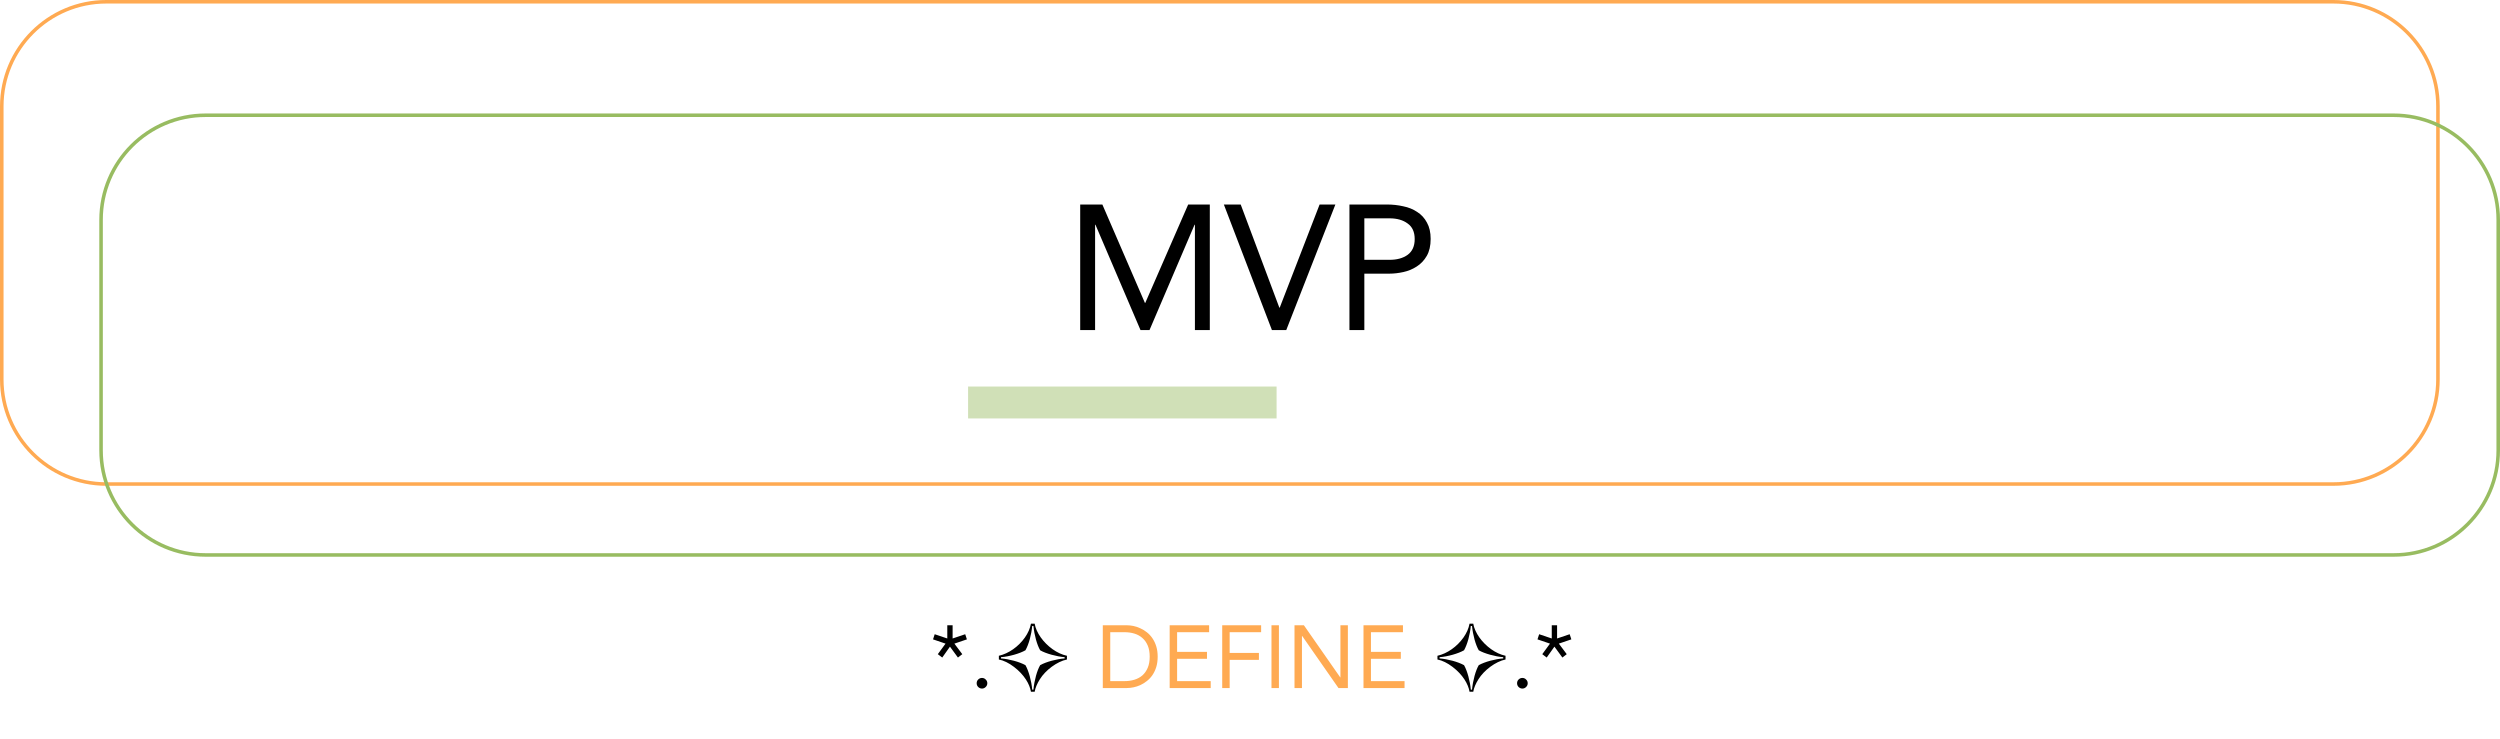
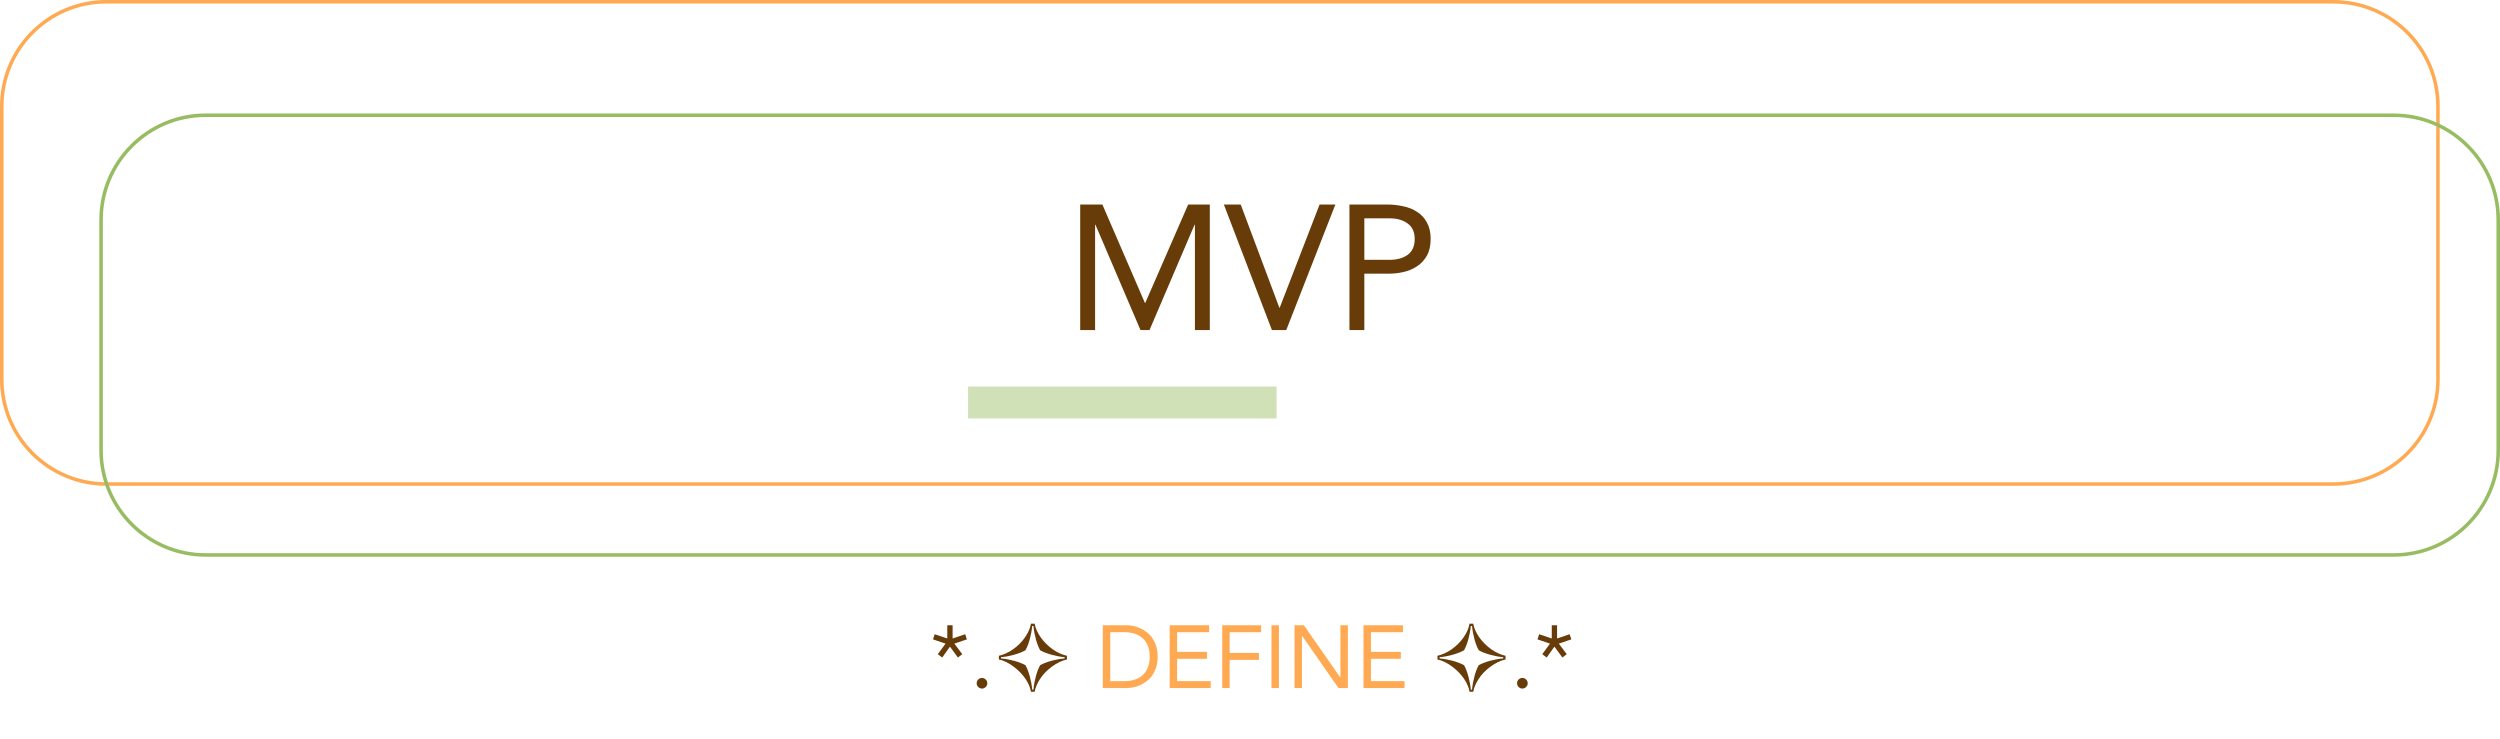
<svg xmlns="http://www.w3.org/2000/svg" width="352" height="104" viewBox="0 0 352 104" fill="none">
  <path d="M14.979 0.249H328.533C336.668 0.249 343.262 6.843 343.262 14.978V53.423C343.262 61.558 336.668 68.152 328.533 68.152H14.979C6.844 68.152 0.25 61.558 0.25 53.423V14.978C0.25 6.843 6.844 0.249 14.979 0.249Z" stroke="#FFAA52" stroke-width="0.499" />
  <path d="M28.959 16.226H337.021C345.156 16.226 351.75 22.821 351.75 30.955V63.409C351.75 71.544 345.156 78.138 337.021 78.138H28.959C20.824 78.138 14.23 71.544 14.23 63.409V30.955C14.23 22.821 20.824 16.226 28.959 16.226Z" stroke="#98BC61" stroke-width="0.499" />
-   <path d="M152.092 28.794H155.213L161.204 42.649H161.254L167.296 28.794H170.341V46.469H168.244V31.64H168.194L161.853 46.469H160.58L154.239 31.64H154.189V46.469H152.092V28.794ZM172.319 28.794H174.691L180.133 43.323H180.183L185.8 28.794H188.022L181.107 46.469H179.085L172.319 28.794ZM190.002 28.794H195.245C196.06 28.794 196.834 28.877 197.566 29.044C198.315 29.193 198.973 29.46 199.539 29.842C200.121 30.209 200.579 30.708 200.912 31.34C201.261 31.956 201.436 32.722 201.436 33.637C201.436 34.602 201.253 35.401 200.887 36.034C200.521 36.666 200.046 37.165 199.464 37.531C198.898 37.898 198.274 38.156 197.591 38.305C196.909 38.455 196.26 38.53 195.644 38.53H192.099V46.469H190.002V28.794ZM192.099 36.583H195.644C196.693 36.583 197.542 36.35 198.191 35.884C198.856 35.401 199.189 34.66 199.189 33.662C199.189 32.663 198.856 31.931 198.191 31.465C197.542 30.982 196.693 30.741 195.644 30.741H192.099V36.583Z" fill="black" />
+   <path d="M152.092 28.794H155.213L161.204 42.649H161.254L167.296 28.794H170.341V46.469H168.244V31.64H168.194L161.853 46.469H160.58L154.239 31.64H154.189V46.469H152.092V28.794ZM172.319 28.794H174.691L180.133 43.323H180.183L185.8 28.794H188.022L181.107 46.469H179.085L172.319 28.794ZM190.002 28.794H195.245C196.06 28.794 196.834 28.877 197.566 29.044C198.315 29.193 198.973 29.46 199.539 29.842C200.121 30.209 200.579 30.708 200.912 31.34C201.261 31.956 201.436 32.722 201.436 33.637C201.436 34.602 201.253 35.401 200.887 36.034C200.521 36.666 200.046 37.165 199.464 37.531C198.898 37.898 198.274 38.156 197.591 38.305C196.909 38.455 196.26 38.53 195.644 38.53H192.099V46.469H190.002V28.794ZM192.099 36.583H195.644C196.693 36.583 197.542 36.35 198.191 35.884C198.856 35.401 199.189 34.66 199.189 33.662C199.189 32.663 198.856 31.931 198.191 31.465C197.542 30.982 196.693 30.741 195.644 30.741H192.099V36.583Z" fill="#683C09" />
  <rect x="136.306" y="54.422" width="43.438" height="4.494" fill="#98BC61" fill-opacity="0.45" />
-   <path d="M134.128 89.898L135.901 89.299L136.138 90.023L134.378 90.622L135.489 92.108L134.877 92.582L133.754 91.047L132.668 92.582L132.044 92.108L133.13 90.622L131.37 90.023L131.607 89.299L133.379 89.898V88.038H134.128V89.898ZM138.264 95.453C138.472 95.453 138.647 95.528 138.788 95.678C138.938 95.819 139.013 95.994 139.013 96.202C139.013 96.41 138.934 96.589 138.776 96.739C138.626 96.88 138.455 96.951 138.264 96.951C138.073 96.951 137.898 96.88 137.74 96.739C137.59 96.589 137.515 96.41 137.515 96.202C137.515 95.994 137.586 95.819 137.727 95.678C137.877 95.528 138.056 95.453 138.264 95.453ZM145.158 97.4C144.983 96.327 144.21 94.991 142.762 93.893C142.038 93.344 141.326 92.994 140.64 92.857V92.332C142.025 92.02 143.398 91.047 144.297 89.774C144.746 89.137 145.033 88.488 145.158 87.814H145.682C145.895 89.087 146.893 90.473 148.204 91.409C148.853 91.871 149.527 92.183 150.226 92.332V92.857C148.815 93.144 147.205 94.367 146.419 95.628C146.019 96.264 145.77 96.851 145.682 97.4H145.158ZM145.333 97.101H145.508C145.632 95.802 146.019 94.392 146.456 93.656C147.293 93.181 148.803 92.782 149.901 92.707V92.532C148.803 92.445 147.23 92.02 146.456 91.558C146.019 90.81 145.632 89.436 145.508 88.138H145.333C145.233 89.312 144.859 90.722 144.384 91.558C143.585 92.02 142.088 92.445 140.939 92.532V92.707C142.075 92.794 143.535 93.181 144.384 93.656C144.846 94.467 145.233 95.902 145.333 97.101ZM206.911 97.4C206.737 96.327 205.963 94.991 204.515 93.893C203.791 93.344 203.079 92.994 202.393 92.857V92.332C203.778 92.02 205.151 91.047 206.05 89.774C206.499 89.137 206.786 88.488 206.911 87.814H207.436C207.648 89.087 208.646 90.473 209.957 91.409C210.606 91.871 211.28 92.183 211.979 92.332V92.857C210.569 93.144 208.958 94.367 208.172 95.628C207.773 96.264 207.523 96.851 207.436 97.4H206.911ZM207.086 97.101H207.261C207.386 95.802 207.773 94.392 208.209 93.656C209.046 93.181 210.556 92.782 211.655 92.707V92.532C210.556 92.445 208.983 92.02 208.209 91.558C207.773 90.81 207.386 89.436 207.261 88.138H207.086C206.986 89.312 206.612 90.722 206.137 91.558C205.339 92.02 203.841 92.445 202.692 92.532V92.707C203.828 92.794 205.289 93.181 206.137 93.656C206.599 94.467 206.986 95.902 207.086 97.101ZM214.352 95.453C214.56 95.453 214.735 95.528 214.876 95.678C215.026 95.819 215.101 95.994 215.101 96.202C215.101 96.41 215.022 96.589 214.864 96.739C214.714 96.88 214.544 96.951 214.352 96.951C214.161 96.951 213.986 96.88 213.828 96.739C213.678 96.589 213.603 96.41 213.603 96.202C213.603 95.994 213.674 95.819 213.815 95.678C213.965 95.528 214.144 95.453 214.352 95.453ZM219.237 89.898L221.009 89.299L221.246 90.023L219.486 90.622L220.597 92.108L219.986 92.582L218.862 91.047L217.776 92.582L217.152 92.108L218.238 90.622L216.478 90.023L216.715 89.299L218.488 89.898V88.038H219.237V89.898Z" fill="black" />
+   <path d="M134.128 89.898L135.901 89.299L136.138 90.023L134.378 90.622L135.489 92.108L134.877 92.582L133.754 91.047L132.668 92.582L132.044 92.108L133.13 90.622L131.37 90.023L131.607 89.299L133.379 89.898V88.038H134.128V89.898ZM138.264 95.453C138.472 95.453 138.647 95.528 138.788 95.678C138.938 95.819 139.013 95.994 139.013 96.202C139.013 96.41 138.934 96.589 138.776 96.739C138.626 96.88 138.455 96.951 138.264 96.951C138.073 96.951 137.898 96.88 137.74 96.739C137.59 96.589 137.515 96.41 137.515 96.202C137.515 95.994 137.586 95.819 137.727 95.678C137.877 95.528 138.056 95.453 138.264 95.453ZM145.158 97.4C144.983 96.327 144.21 94.991 142.762 93.893C142.038 93.344 141.326 92.994 140.64 92.857V92.332C142.025 92.02 143.398 91.047 144.297 89.774C144.746 89.137 145.033 88.488 145.158 87.814H145.682C145.895 89.087 146.893 90.473 148.204 91.409C148.853 91.871 149.527 92.183 150.226 92.332V92.857C148.815 93.144 147.205 94.367 146.419 95.628C146.019 96.264 145.77 96.851 145.682 97.4H145.158ZM145.333 97.101H145.508C145.632 95.802 146.019 94.392 146.456 93.656C147.293 93.181 148.803 92.782 149.901 92.707V92.532C148.803 92.445 147.23 92.02 146.456 91.558C146.019 90.81 145.632 89.436 145.508 88.138H145.333C145.233 89.312 144.859 90.722 144.384 91.558C143.585 92.02 142.088 92.445 140.939 92.532V92.707C142.075 92.794 143.535 93.181 144.384 93.656C144.846 94.467 145.233 95.902 145.333 97.101ZM206.911 97.4C206.737 96.327 205.963 94.991 204.515 93.893C203.791 93.344 203.079 92.994 202.393 92.857V92.332C203.778 92.02 205.151 91.047 206.05 89.774C206.499 89.137 206.786 88.488 206.911 87.814H207.436C207.648 89.087 208.646 90.473 209.957 91.409C210.606 91.871 211.28 92.183 211.979 92.332V92.857C210.569 93.144 208.958 94.367 208.172 95.628C207.773 96.264 207.523 96.851 207.436 97.4H206.911ZM207.086 97.101H207.261C207.386 95.802 207.773 94.392 208.209 93.656C209.046 93.181 210.556 92.782 211.655 92.707V92.532C210.556 92.445 208.983 92.02 208.209 91.558C207.773 90.81 207.386 89.436 207.261 88.138H207.086C206.986 89.312 206.612 90.722 206.137 91.558C205.339 92.02 203.841 92.445 202.692 92.532V92.707C203.828 92.794 205.289 93.181 206.137 93.656C206.599 94.467 206.986 95.902 207.086 97.101ZM214.352 95.453C214.56 95.453 214.735 95.528 214.876 95.678C215.026 95.819 215.101 95.994 215.101 96.202C215.101 96.41 215.022 96.589 214.864 96.739C214.714 96.88 214.544 96.951 214.352 96.951C214.161 96.951 213.986 96.88 213.828 96.739C213.678 96.589 213.603 96.41 213.603 96.202C213.603 95.994 213.674 95.819 213.815 95.678C213.965 95.528 214.144 95.453 214.352 95.453ZM219.237 89.898L221.009 89.299L221.246 90.023L219.486 90.622L220.597 92.108L219.986 92.582L218.862 91.047L217.776 92.582L217.152 92.108L218.238 90.622L216.478 90.023L216.715 89.299L218.488 89.898V88.038H219.237V89.898Z" fill="#683C09" />
  <path d="M155.274 88.038H158.669C158.961 88.038 159.269 88.072 159.593 88.138C159.918 88.205 160.238 88.313 160.554 88.463C160.879 88.604 161.187 88.792 161.478 89.025C161.778 89.258 162.04 89.541 162.264 89.873C162.489 90.198 162.668 90.577 162.801 91.009C162.934 91.434 163.001 91.916 163.001 92.457C163.001 92.998 162.934 93.485 162.801 93.918C162.668 94.342 162.489 94.721 162.264 95.054C162.04 95.378 161.778 95.657 161.478 95.89C161.187 96.123 160.879 96.314 160.554 96.464C160.238 96.606 159.918 96.71 159.593 96.776C159.269 96.843 158.961 96.876 158.669 96.876H155.274V88.038ZM156.323 95.902H158.32C158.828 95.902 159.298 95.836 159.73 95.703C160.163 95.57 160.538 95.366 160.854 95.091C161.17 94.808 161.42 94.45 161.603 94.017C161.786 93.585 161.877 93.065 161.877 92.457C161.877 91.85 161.786 91.33 161.603 90.897C161.42 90.464 161.17 90.111 160.854 89.836C160.538 89.553 160.163 89.345 159.73 89.212C159.298 89.079 158.828 89.012 158.32 89.012H156.323V95.902ZM164.689 88.038H170.243V89.012H165.737V91.783H169.944V92.757H165.737V95.902H170.468V96.876H164.689V88.038ZM172.088 88.038H177.567V89.012H173.136V91.933H177.255V92.907H173.136V96.876H172.088V88.038ZM179.024 88.038H180.072V96.876H179.024V88.038ZM182.266 88.038H183.589L188.707 95.378H188.732V88.038H189.78V96.876H188.457L183.34 89.536H183.315V96.876H182.266V88.038ZM191.981 88.038H197.536V89.012H193.03V91.783H197.236V92.757H193.03V95.902H197.761V96.876H191.981V88.038Z" fill="#FFAA52" />
</svg>
